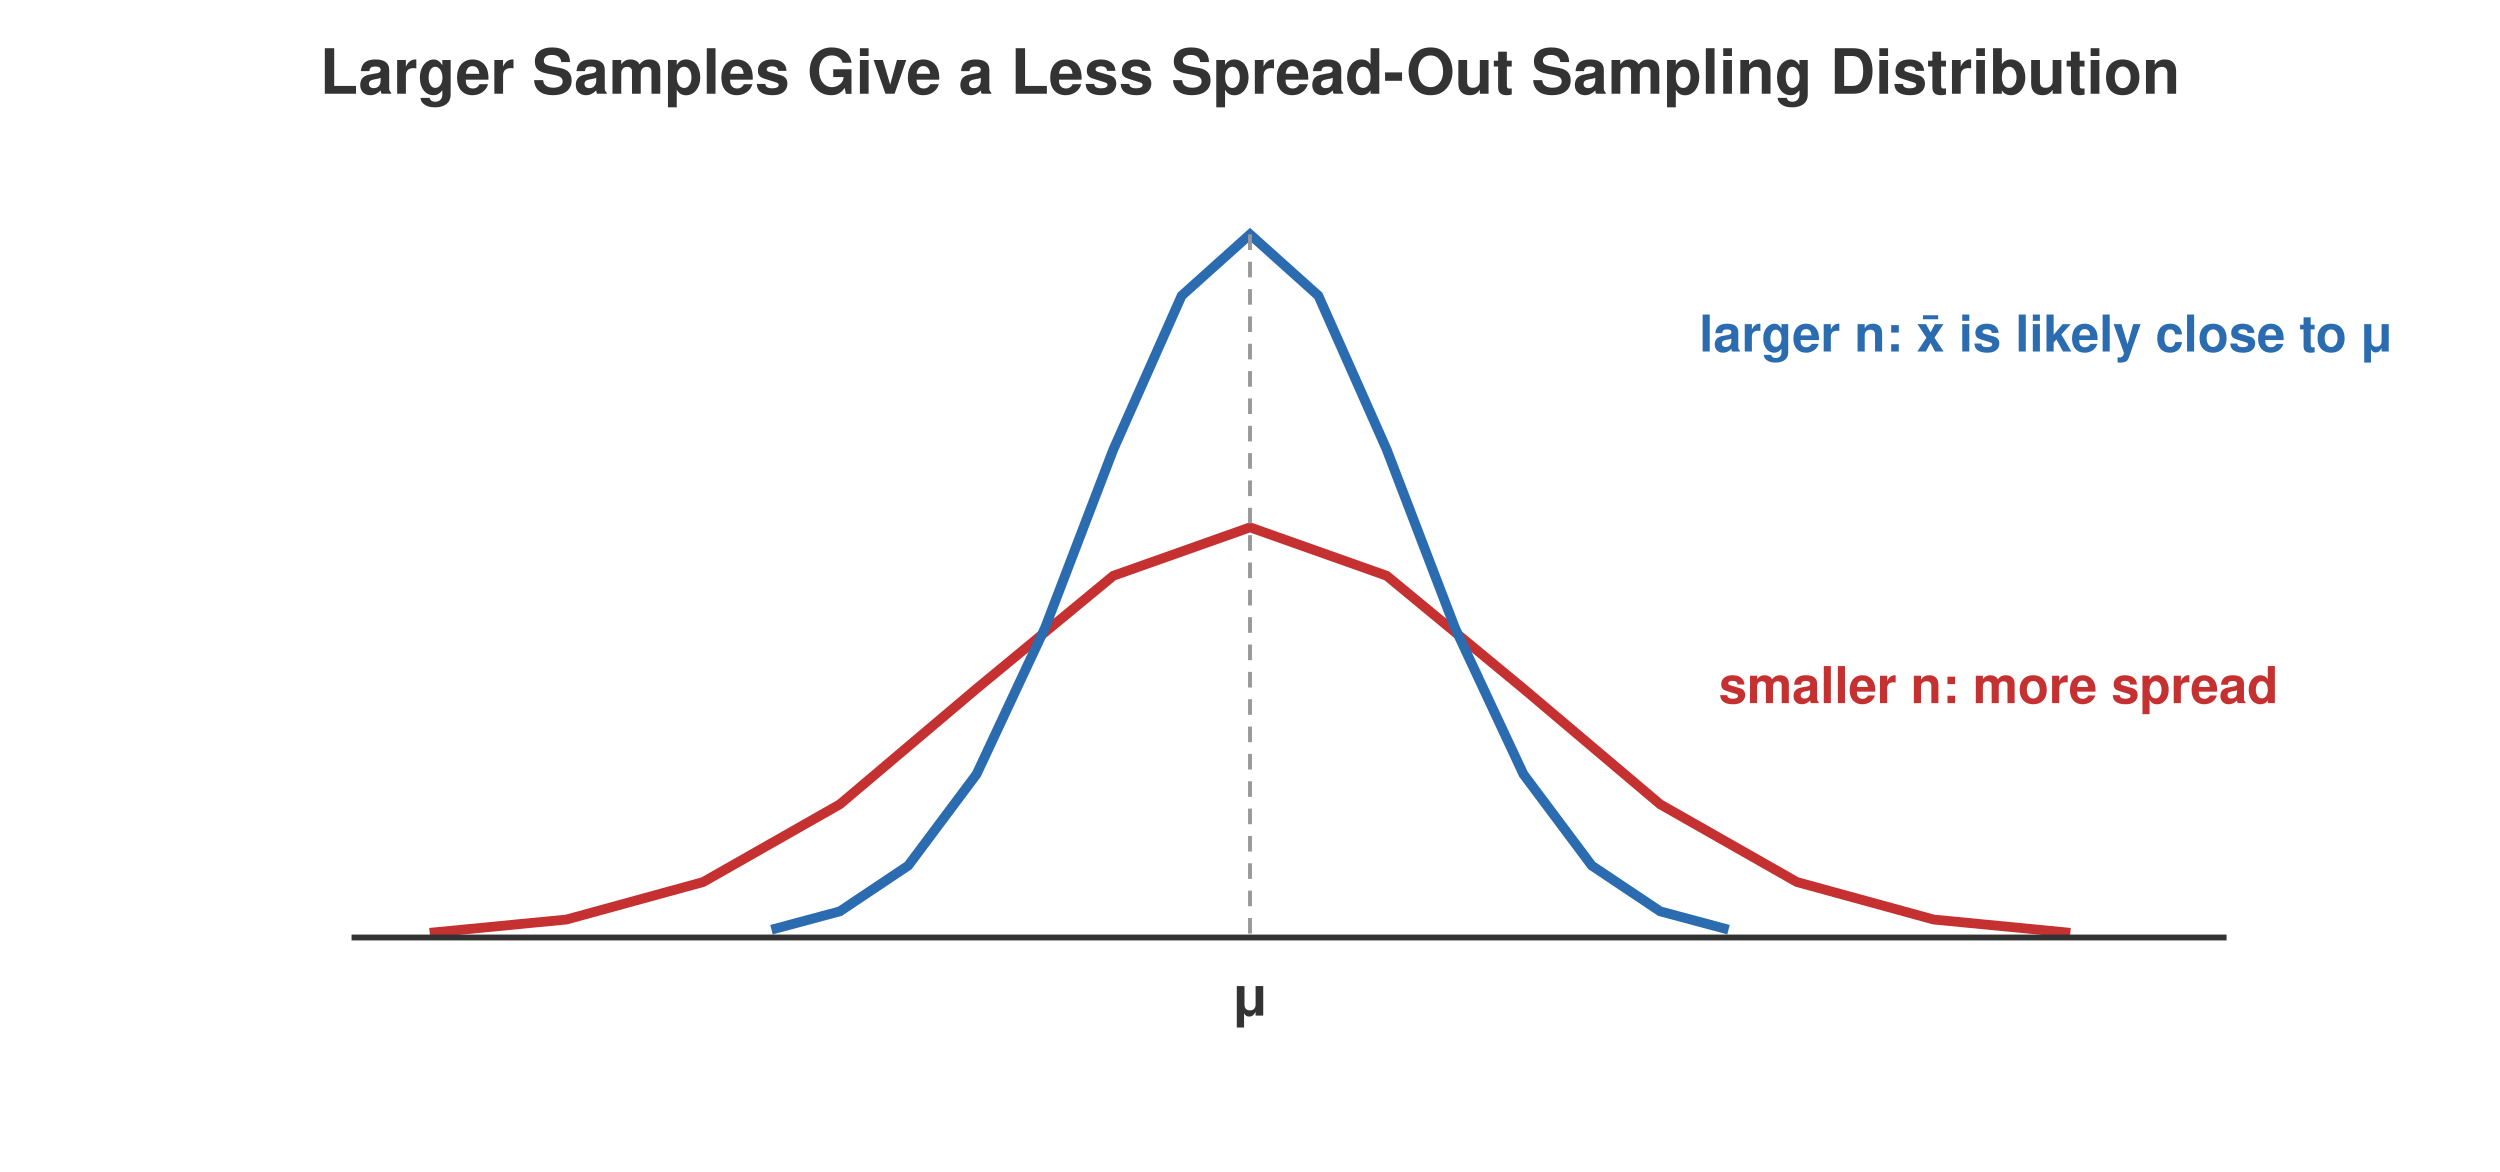
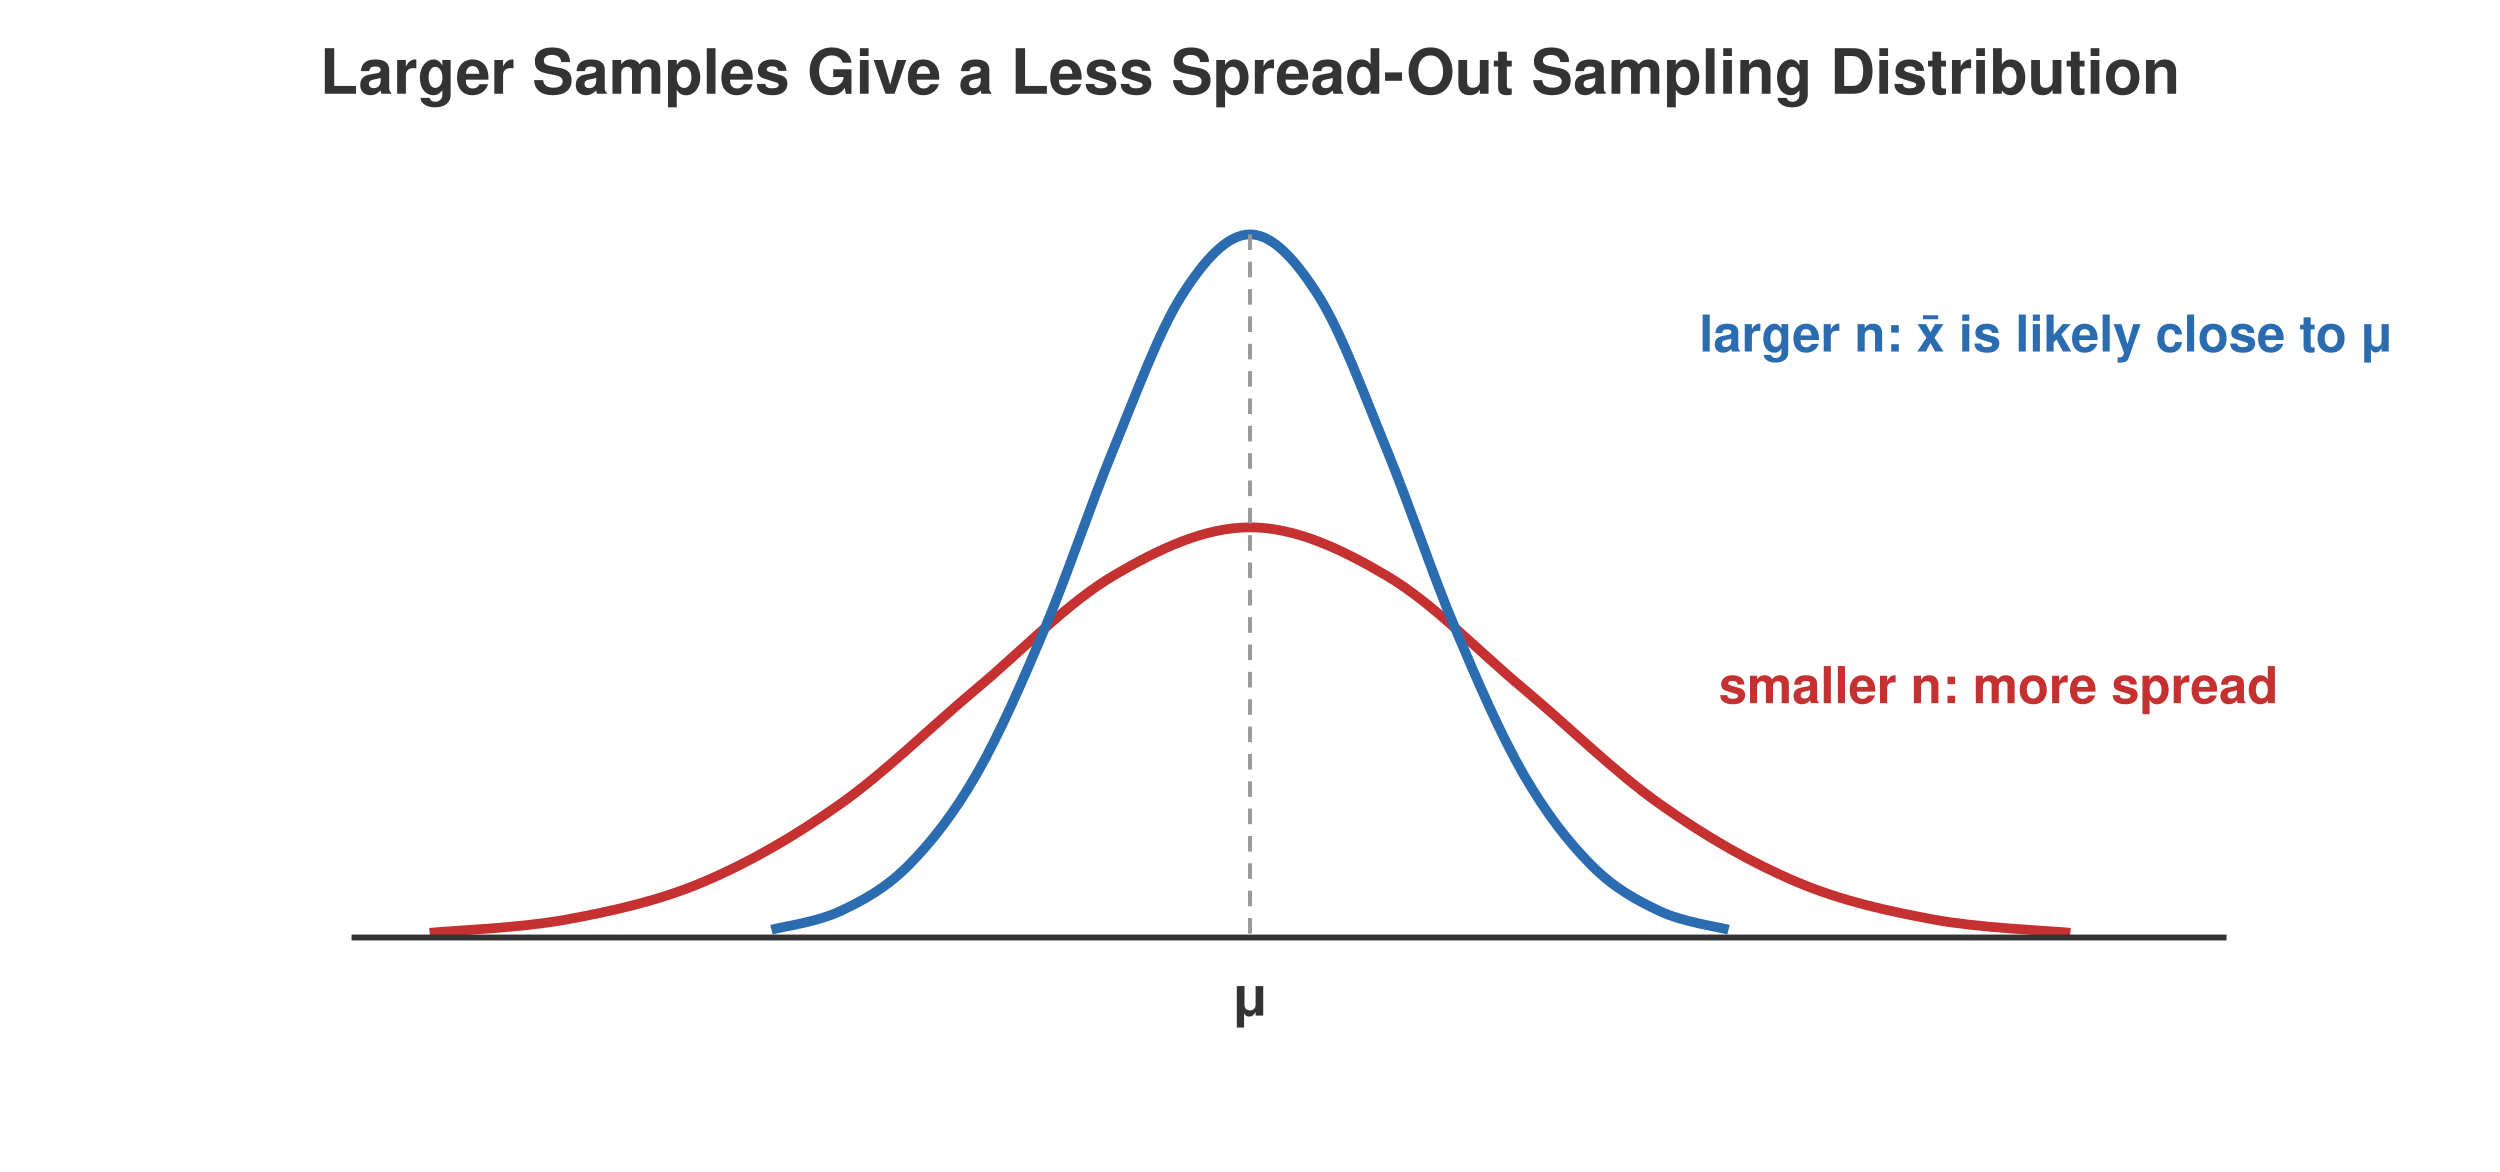
<svg xmlns="http://www.w3.org/2000/svg" viewBox="0 0 640 300" font-family="Helvetica, Arial, sans-serif" fill="#333333">
  <text x="320" y="24" text-anchor="middle" font-size="16" font-weight="bold">Larger Samples Give a Less Spread-Out Sampling Distribution</text>
-   <polyline points="110,238.8 145,235.4 180,225.8 215,205.9 250,176.3 285,147.4 320,135 355,147.4 390,176.3 425,205.9 460,225.8 495,235.4 530,238.8" fill="none" stroke="#c53030" stroke-width="2.5" />
-   <polyline points="197.5,238 215,233.3 232.5,221.6 250,198.2 267.5,160.8 285,115.1 302.5,75.7 320,60 337.5,75.7 355,115.1 372.5,160.8 390,198.2 407.5,221.6 425,233.3 442.5,238" fill="none" stroke="#2b6cb0" stroke-width="2.5" />
+   <path d="M 110 238.8 C 115.83 238.23 133.33 237.57 145 235.4 C 156.67 233.23 168.33 230.72 180 225.8 C 191.67 220.88 203.33 214.15 215 205.9 C 226.67 197.65 238.33 186.05 250 176.3 C 261.67 166.55 273.33 154.28 285 147.4 C 296.67 140.52 308.33 135.00 320 135 C 331.67 135.00 343.33 140.52 355 147.4 C 366.67 154.28 378.33 166.55 390 176.3 C 401.67 186.05 413.33 197.65 425 205.9 C 436.67 214.15 448.33 220.88 460 225.8 C 471.67 230.72 483.33 233.23 495 235.4 C 506.67 237.57 524.17 238.23 530 238.8" fill="none" stroke="#c53030" stroke-width="2.5" />
+   <path d="M 197.5 238 C 200.42 237.22 209.17 236.03 215 233.3 C 220.83 230.57 226.67 227.45 232.5 221.6 C 238.33 215.75 244.17 208.33 250 198.2 C 255.83 188.07 261.67 174.65 267.5 160.8 C 273.33 146.95 279.17 129.28 285 115.1 C 290.83 100.92 296.67 84.88 302.5 75.7 C 308.33 66.52 314.17 60.00 320 60 C 325.83 60.00 331.67 66.52 337.5 75.7 C 343.33 84.88 349.17 100.92 355 115.1 C 360.83 129.28 366.67 146.95 372.5 160.8 C 378.33 174.65 384.17 188.07 390 198.2 C 395.83 208.33 401.67 215.75 407.5 221.6 C 413.33 227.45 419.17 230.57 425 233.3 C 430.83 236.03 439.58 237.22 442.5 238" fill="none" stroke="#2b6cb0" stroke-width="2.5" />
  <line x1="90" y1="240" x2="570" y2="240" stroke="#333333" stroke-width="1.5" />
  <line x1="320" y1="60" x2="320" y2="240" stroke="#999999" stroke-width="1" stroke-dasharray="4 3" />
  <text x="320" y="260" text-anchor="middle" font-size="14" font-weight="bold">μ</text>
  <text x="435" y="90" font-size="13" font-weight="bold" fill="#2b6cb0">larger n: x̄ is likely close to μ</text>
  <text x="440" y="180" font-size="13" font-weight="bold" fill="#c53030">smaller n: more spread</text>
</svg>
